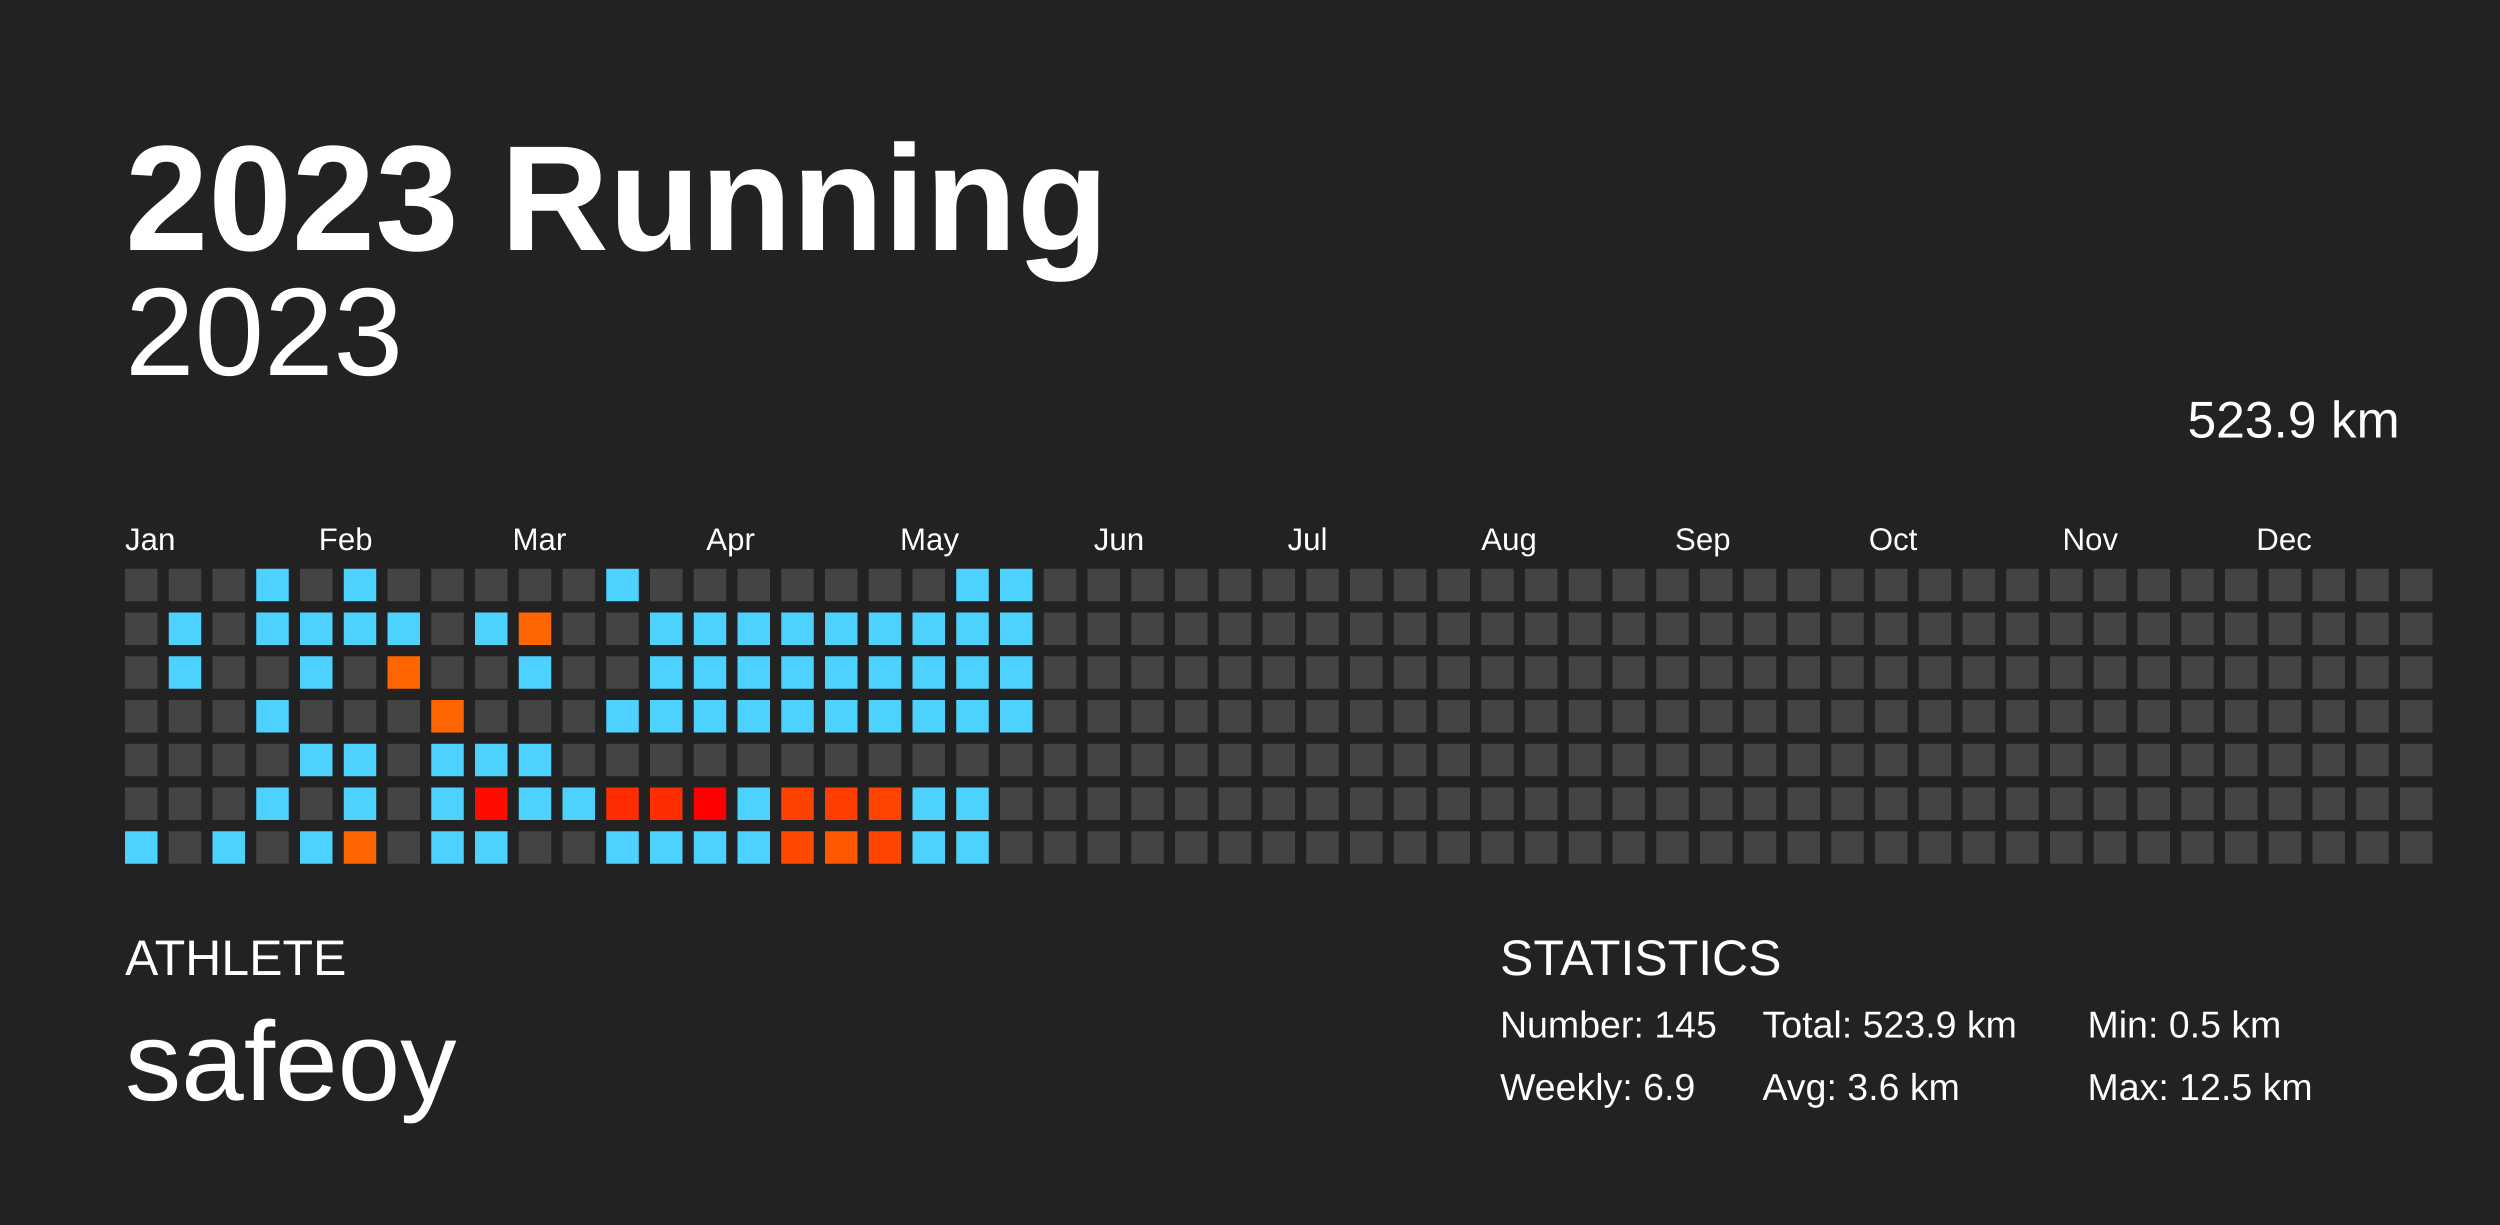
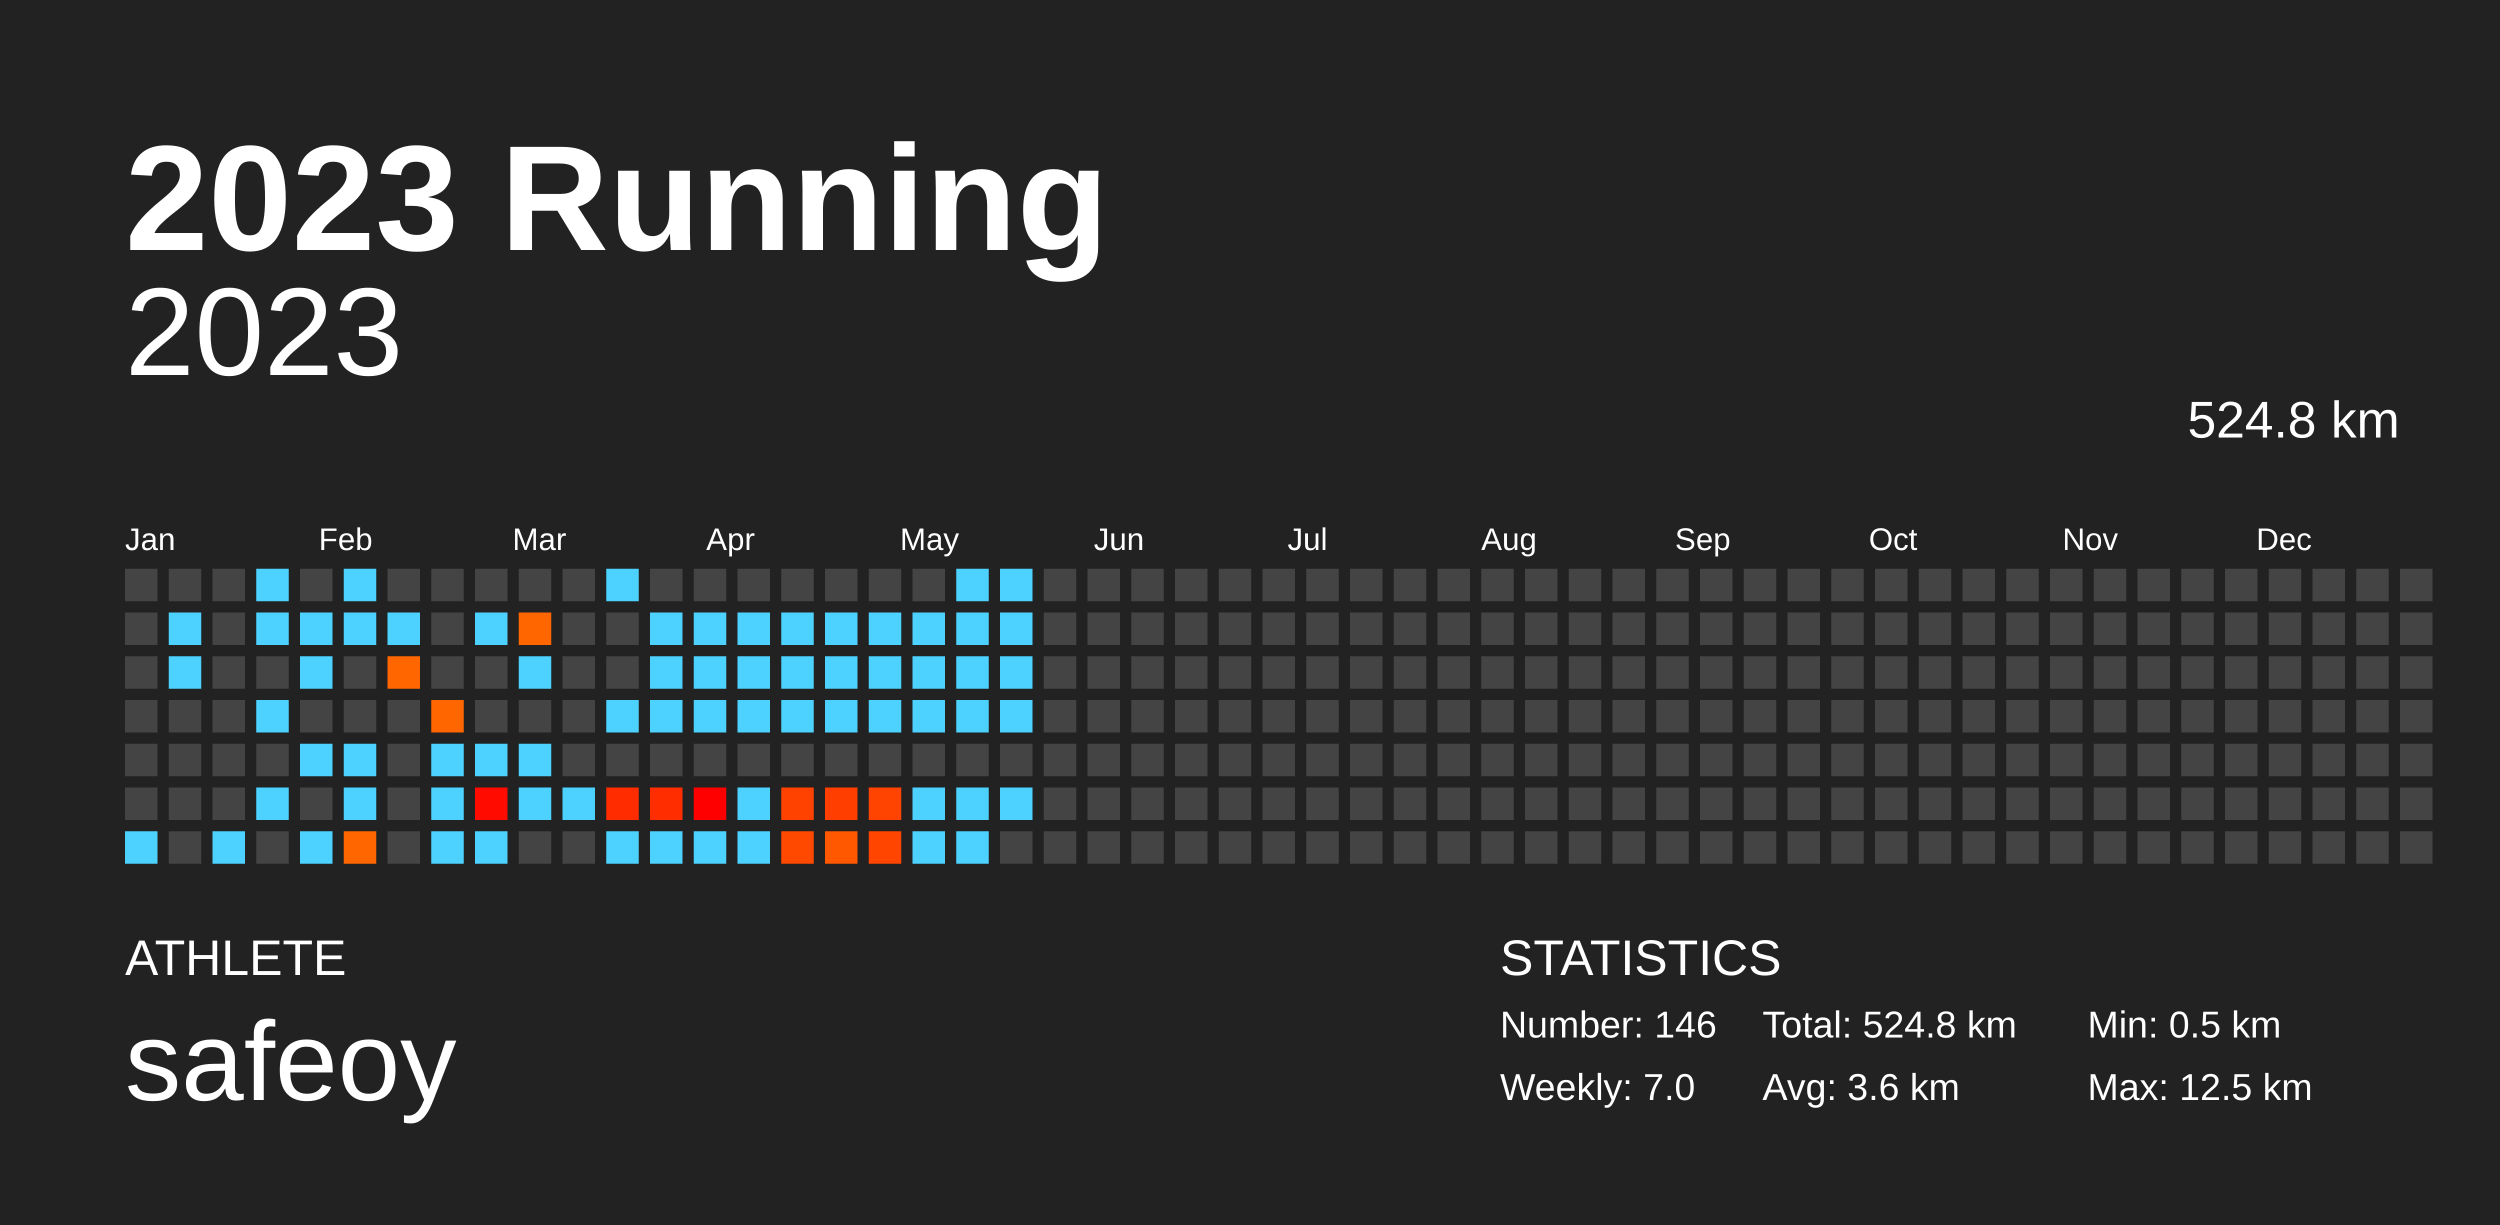
<svg xmlns="http://www.w3.org/2000/svg" baseProfile="full" height="98mm" version="1.1" viewBox="0,0,200,98" width="200mm">
  <defs />
  <rect fill="#222222" height="98" width="200" x="0" y="0" />
  <text fill="#FFFFFF" style="font-size:12px; font-family:Arial; font-weight:bold;" x="10" y="20">2023 Running</text>
  <text fill="#FFFFFF" style="font-size:4px; font-family:Arial" x="10" y="78">ATHLETE</text>
  <text fill="#FFFFFF" style="font-size:9px; font-family:Arial" x="10" y="88">safeoy</text>
  <text fill="#FFFFFF" style="font-size:4px; font-family:Arial" x="120" y="78">STATISTICS</text>
-   <text fill="#FFFFFF" style="font-size:3px; font-family:Arial" x="120" y="83">Number: 145</text>
-   <text fill="#FFFFFF" style="font-size:3px; font-family:Arial" x="120" y="88">Weekly: 6.9</text>
-   <text fill="#FFFFFF" style="font-size:3px; font-family:Arial" x="141" y="83">Total: 523.9 km</text>
+   <text fill="#FFFFFF" style="font-size:3px; font-family:Arial" x="120" y="83">Number: 146</text>
+   <text fill="#FFFFFF" style="font-size:3px; font-family:Arial" x="120" y="88">Weekly: 7.0</text>
+   <text fill="#FFFFFF" style="font-size:3px; font-family:Arial" x="141" y="83">Total: 524.8 km</text>
  <text fill="#FFFFFF" style="font-size:3px; font-family:Arial" x="141" y="88">Avg: 3.6 km</text>
  <text fill="#FFFFFF" style="font-size:3px; font-family:Arial" x="167" y="83">Min: 0.5 km</text>
  <text fill="#FFFFFF" style="font-size:3px; font-family:Arial" x="167" y="88">Max: 12.5 km</text>
  <text alignment-baseline="hanging" fill="#FFFFFF" style="font-size:10.0px; font-family:Arial;" x="10" y="30">2023</text>
-   <text alignment-baseline="hanging" fill="#FFFFFF" style="font-size:4.125px; font-family:Arial;" x="175" y="35">523.9 km</text>
+   <text alignment-baseline="hanging" fill="#FFFFFF" style="font-size:4.125px; font-family:Arial;" x="175" y="35">524.8 km</text>
  <text fill="#FFFFFF" style="font-size:2.5px; font-family:Arial" x="10.0" y="44">Jan</text>
  <text fill="#FFFFFF" style="font-size:2.5px; font-family:Arial" x="25.5" y="44">Feb</text>
  <text fill="#FFFFFF" style="font-size:2.5px; font-family:Arial" x="41.0" y="44">Mar</text>
  <text fill="#FFFFFF" style="font-size:2.5px; font-family:Arial" x="56.5" y="44">Apr</text>
  <text fill="#FFFFFF" style="font-size:2.5px; font-family:Arial" x="72.0" y="44">May</text>
  <text fill="#FFFFFF" style="font-size:2.5px; font-family:Arial" x="87.5" y="44">Jun</text>
  <text fill="#FFFFFF" style="font-size:2.5px; font-family:Arial" x="103.0" y="44">Jul</text>
  <text fill="#FFFFFF" style="font-size:2.5px; font-family:Arial" x="118.5" y="44">Aug</text>
  <text fill="#FFFFFF" style="font-size:2.5px; font-family:Arial" x="134.0" y="44">Sep</text>
  <text fill="#FFFFFF" style="font-size:2.5px; font-family:Arial" x="149.5" y="44">Oct</text>
  <text fill="#FFFFFF" style="font-size:2.5px; font-family:Arial" x="165.0" y="44">Nov</text>
  <text fill="#FFFFFF" style="font-size:2.5px; font-family:Arial" x="180.5" y="44">Dec</text>
  <rect fill="#444444" height="2.6" width="2.6" x="10.0" y="45.5" />
  <rect fill="#444444" height="2.6" width="2.6" x="10.0" y="49.0" />
  <rect fill="#444444" height="2.6" width="2.6" x="10.0" y="52.5" />
  <rect fill="#444444" height="2.6" width="2.6" x="10.0" y="56.0" />
  <rect fill="#444444" height="2.6" width="2.6" x="10.0" y="59.5" />
  <rect fill="#444444" height="2.6" width="2.6" x="10.0" y="63.0" />
  <rect fill="#4dd2ff" height="2.6" width="2.6" x="10.0" y="66.5" />
  <rect fill="#444444" height="2.6" width="2.6" x="13.5" y="45.5" />
  <rect fill="#4dd2ff" height="2.6" width="2.6" x="13.5" y="49.0" />
  <rect fill="#4dd2ff" height="2.6" width="2.6" x="13.5" y="52.5" />
  <rect fill="#444444" height="2.6" width="2.6" x="13.5" y="56.0" />
  <rect fill="#444444" height="2.6" width="2.6" x="13.5" y="59.5" />
  <rect fill="#444444" height="2.6" width="2.6" x="13.5" y="63.0" />
  <rect fill="#444444" height="2.6" width="2.6" x="13.5" y="66.5" />
  <rect fill="#444444" height="2.6" width="2.6" x="17.0" y="45.5" />
  <rect fill="#444444" height="2.6" width="2.6" x="17.0" y="49.0" />
  <rect fill="#444444" height="2.6" width="2.6" x="17.0" y="52.5" />
  <rect fill="#444444" height="2.6" width="2.6" x="17.0" y="56.0" />
  <rect fill="#444444" height="2.6" width="2.6" x="17.0" y="59.5" />
  <rect fill="#444444" height="2.6" width="2.6" x="17.0" y="63.0" />
  <rect fill="#4dd2ff" height="2.6" width="2.6" x="17.0" y="66.5" />
  <rect fill="#4dd2ff" height="2.6" width="2.6" x="20.5" y="45.5" />
  <rect fill="#4dd2ff" height="2.6" width="2.6" x="20.5" y="49.0" />
  <rect fill="#444444" height="2.6" width="2.6" x="20.5" y="52.5" />
  <rect fill="#4dd2ff" height="2.6" width="2.6" x="20.5" y="56.0" />
  <rect fill="#444444" height="2.6" width="2.6" x="20.5" y="59.5" />
  <rect fill="#4dd2ff" height="2.6" width="2.6" x="20.5" y="63.0" />
  <rect fill="#444444" height="2.6" width="2.6" x="20.5" y="66.5" />
  <rect fill="#444444" height="2.6" width="2.6" x="24.0" y="45.5" />
  <rect fill="#4dd2ff" height="2.6" width="2.6" x="24.0" y="49.0" />
  <rect fill="#4dd2ff" height="2.6" width="2.6" x="24.0" y="52.5" />
  <rect fill="#444444" height="2.6" width="2.6" x="24.0" y="56.0" />
  <rect fill="#4dd2ff" height="2.6" width="2.6" x="24.0" y="59.5" />
  <rect fill="#444444" height="2.6" width="2.6" x="24.0" y="63.0" />
  <rect fill="#4dd2ff" height="2.6" width="2.6" x="24.0" y="66.5" />
  <rect fill="#4dd2ff" height="2.6" width="2.6" x="27.5" y="45.5" />
  <rect fill="#4dd2ff" height="2.6" width="2.6" x="27.5" y="49.0" />
  <rect fill="#444444" height="2.6" width="2.6" x="27.5" y="52.5" />
  <rect fill="#444444" height="2.6" width="2.6" x="27.5" y="56.0" />
  <rect fill="#4dd2ff" height="2.6" width="2.6" x="27.5" y="59.5" />
  <rect fill="#4dd2ff" height="2.6" width="2.6" x="27.5" y="63.0" />
  <rect fill="#ff6600" height="2.6" width="2.6" x="27.5" y="66.5" />
  <rect fill="#444444" height="2.6" width="2.6" x="31.0" y="45.5" />
  <rect fill="#4dd2ff" height="2.6" width="2.6" x="31.0" y="49.0" />
  <rect fill="#ff6600" height="2.6" width="2.6" x="31.0" y="52.5" />
  <rect fill="#444444" height="2.6" width="2.6" x="31.0" y="56.0" />
  <rect fill="#444444" height="2.6" width="2.6" x="31.0" y="59.5" />
  <rect fill="#444444" height="2.6" width="2.6" x="31.0" y="63.0" />
  <rect fill="#444444" height="2.6" width="2.6" x="31.0" y="66.5" />
  <rect fill="#444444" height="2.6" width="2.6" x="34.5" y="45.5" />
  <rect fill="#444444" height="2.6" width="2.6" x="34.5" y="49.0" />
  <rect fill="#444444" height="2.6" width="2.6" x="34.5" y="52.5" />
  <rect fill="#ff6600" height="2.6" width="2.6" x="34.5" y="56.0" />
  <rect fill="#4dd2ff" height="2.6" width="2.6" x="34.5" y="59.5" />
  <rect fill="#4dd2ff" height="2.6" width="2.6" x="34.5" y="63.0" />
  <rect fill="#4dd2ff" height="2.6" width="2.6" x="34.5" y="66.5" />
  <rect fill="#444444" height="2.6" width="2.6" x="38.0" y="45.5" />
  <rect fill="#4dd2ff" height="2.6" width="2.6" x="38.0" y="49.0" />
  <rect fill="#444444" height="2.6" width="2.6" x="38.0" y="52.5" />
  <rect fill="#444444" height="2.6" width="2.6" x="38.0" y="56.0" />
  <rect fill="#4dd2ff" height="2.6" width="2.6" x="38.0" y="59.5" />
  <rect fill="#ff0b00" height="2.6" width="2.6" x="38.0" y="63.0" />
  <rect fill="#4dd2ff" height="2.6" width="2.6" x="38.0" y="66.5" />
  <rect fill="#444444" height="2.6" width="2.6" x="41.5" y="45.5" />
  <rect fill="#ff6600" height="2.6" width="2.6" x="41.5" y="49.0" />
  <rect fill="#4dd2ff" height="2.6" width="2.6" x="41.5" y="52.5" />
  <rect fill="#444444" height="2.6" width="2.6" x="41.5" y="56.0" />
  <rect fill="#4dd2ff" height="2.6" width="2.6" x="41.5" y="59.5" />
  <rect fill="#4dd2ff" height="2.6" width="2.6" x="41.5" y="63.0" />
  <rect fill="#444444" height="2.6" width="2.6" x="41.5" y="66.5" />
  <rect fill="#444444" height="2.6" width="2.6" x="45.0" y="45.5" />
  <rect fill="#444444" height="2.6" width="2.6" x="45.0" y="49.0" />
  <rect fill="#444444" height="2.6" width="2.6" x="45.0" y="52.5" />
  <rect fill="#444444" height="2.6" width="2.6" x="45.0" y="56.0" />
  <rect fill="#444444" height="2.6" width="2.6" x="45.0" y="59.5" />
  <rect fill="#4dd2ff" height="2.6" width="2.6" x="45.0" y="63.0" />
  <rect fill="#444444" height="2.6" width="2.6" x="45.0" y="66.5" />
  <rect fill="#4dd2ff" height="2.6" width="2.6" x="48.5" y="45.5" />
  <rect fill="#444444" height="2.6" width="2.6" x="48.5" y="49.0" />
  <rect fill="#444444" height="2.6" width="2.6" x="48.5" y="52.5" />
  <rect fill="#4dd2ff" height="2.6" width="2.6" x="48.5" y="56.0" />
  <rect fill="#444444" height="2.6" width="2.6" x="48.5" y="59.5" />
  <rect fill="#ff2c00" height="2.6" width="2.6" x="48.5" y="63.0" />
  <rect fill="#4dd2ff" height="2.6" width="2.6" x="48.5" y="66.5" />
  <rect fill="#444444" height="2.6" width="2.6" x="52.0" y="45.5" />
  <rect fill="#4dd2ff" height="2.6" width="2.6" x="52.0" y="49.0" />
  <rect fill="#4dd2ff" height="2.6" width="2.6" x="52.0" y="52.5" />
  <rect fill="#4dd2ff" height="2.6" width="2.6" x="52.0" y="56.0" />
  <rect fill="#444444" height="2.6" width="2.6" x="52.0" y="59.5" />
  <rect fill="#ff2d00" height="2.6" width="2.6" x="52.0" y="63.0" />
  <rect fill="#4dd2ff" height="2.6" width="2.6" x="52.0" y="66.5" />
  <rect fill="#444444" height="2.6" width="2.6" x="55.5" y="45.5" />
  <rect fill="#4dd2ff" height="2.6" width="2.6" x="55.5" y="49.0" />
  <rect fill="#4dd2ff" height="2.6" width="2.6" x="55.5" y="52.5" />
  <rect fill="#4dd2ff" height="2.6" width="2.6" x="55.5" y="56.0" />
  <rect fill="#444444" height="2.6" width="2.6" x="55.5" y="59.5" />
  <rect fill="#ff0000" height="2.6" width="2.6" x="55.5" y="63.0" />
  <rect fill="#4dd2ff" height="2.6" width="2.6" x="55.5" y="66.5" />
  <rect fill="#444444" height="2.6" width="2.6" x="59.0" y="45.5" />
  <rect fill="#4dd2ff" height="2.6" width="2.6" x="59.0" y="49.0" />
  <rect fill="#4dd2ff" height="2.6" width="2.6" x="59.0" y="52.5" />
  <rect fill="#4dd2ff" height="2.6" width="2.6" x="59.0" y="56.0" />
  <rect fill="#444444" height="2.6" width="2.6" x="59.0" y="59.5" />
  <rect fill="#4dd2ff" height="2.6" width="2.6" x="59.0" y="63.0" />
  <rect fill="#4dd2ff" height="2.6" width="2.6" x="59.0" y="66.5" />
  <rect fill="#444444" height="2.6" width="2.6" x="62.5" y="45.5" />
  <rect fill="#4dd2ff" height="2.6" width="2.6" x="62.5" y="49.0" />
  <rect fill="#4dd2ff" height="2.6" width="2.6" x="62.5" y="52.5" />
  <rect fill="#4dd2ff" height="2.6" width="2.6" x="62.5" y="56.0" />
  <rect fill="#444444" height="2.6" width="2.6" x="62.5" y="59.5" />
  <rect fill="#ff4200" height="2.6" width="2.6" x="62.5" y="63.0" />
  <rect fill="#ff4900" height="2.6" width="2.6" x="62.5" y="66.5" />
  <rect fill="#444444" height="2.6" width="2.6" x="66.0" y="45.5" />
  <rect fill="#4dd2ff" height="2.6" width="2.6" x="66.0" y="49.0" />
  <rect fill="#4dd2ff" height="2.6" width="2.6" x="66.0" y="52.5" />
  <rect fill="#4dd2ff" height="2.6" width="2.6" x="66.0" y="56.0" />
  <rect fill="#444444" height="2.6" width="2.6" x="66.0" y="59.5" />
  <rect fill="#ff3e00" height="2.6" width="2.6" x="66.0" y="63.0" />
  <rect fill="#ff5800" height="2.6" width="2.6" x="66.0" y="66.5" />
  <rect fill="#444444" height="2.6" width="2.6" x="69.5" y="45.5" />
  <rect fill="#4dd2ff" height="2.6" width="2.6" x="69.5" y="49.0" />
  <rect fill="#4dd2ff" height="2.6" width="2.6" x="69.5" y="52.5" />
  <rect fill="#4dd2ff" height="2.6" width="2.6" x="69.5" y="56.0" />
  <rect fill="#444444" height="2.6" width="2.6" x="69.5" y="59.5" />
  <rect fill="#ff4300" height="2.6" width="2.6" x="69.5" y="63.0" />
  <rect fill="#ff4500" height="2.6" width="2.6" x="69.5" y="66.5" />
  <rect fill="#444444" height="2.6" width="2.6" x="73.0" y="45.5" />
  <rect fill="#4dd2ff" height="2.6" width="2.6" x="73.0" y="49.0" />
  <rect fill="#4dd2ff" height="2.6" width="2.6" x="73.0" y="52.5" />
  <rect fill="#4dd2ff" height="2.6" width="2.6" x="73.0" y="56.0" />
  <rect fill="#444444" height="2.6" width="2.6" x="73.0" y="59.5" />
  <rect fill="#4dd2ff" height="2.6" width="2.6" x="73.0" y="63.0" />
  <rect fill="#4dd2ff" height="2.6" width="2.6" x="73.0" y="66.5" />
  <rect fill="#4dd2ff" height="2.6" width="2.6" x="76.5" y="45.5" />
  <rect fill="#4dd2ff" height="2.6" width="2.6" x="76.5" y="49.0" />
  <rect fill="#4dd2ff" height="2.6" width="2.6" x="76.5" y="52.5" />
  <rect fill="#4dd2ff" height="2.6" width="2.6" x="76.5" y="56.0" />
  <rect fill="#444444" height="2.6" width="2.6" x="76.5" y="59.5" />
  <rect fill="#4dd2ff" height="2.6" width="2.6" x="76.5" y="63.0" />
  <rect fill="#4dd2ff" height="2.6" width="2.6" x="76.5" y="66.5" />
  <rect fill="#4dd2ff" height="2.6" width="2.6" x="80.0" y="45.5" />
  <rect fill="#4dd2ff" height="2.6" width="2.6" x="80.0" y="49.0" />
  <rect fill="#4dd2ff" height="2.6" width="2.6" x="80.0" y="52.5" />
  <rect fill="#4dd2ff" height="2.6" width="2.6" x="80.0" y="56.0" />
  <rect fill="#444444" height="2.6" width="2.6" x="80.0" y="59.5" />
-   <rect fill="#444444" height="2.6" width="2.6" x="80.0" y="63.0" />
+   <rect fill="#4dd2ff" height="2.6" width="2.6" x="80.0" y="63.0" />
  <rect fill="#444444" height="2.6" width="2.6" x="80.0" y="66.5" />
  <rect fill="#444444" height="2.6" width="2.6" x="83.5" y="45.5" />
  <rect fill="#444444" height="2.6" width="2.6" x="83.5" y="49.0" />
  <rect fill="#444444" height="2.6" width="2.6" x="83.5" y="52.5" />
  <rect fill="#444444" height="2.6" width="2.6" x="83.5" y="56.0" />
  <rect fill="#444444" height="2.6" width="2.6" x="83.5" y="59.5" />
  <rect fill="#444444" height="2.6" width="2.6" x="83.5" y="63.0" />
  <rect fill="#444444" height="2.6" width="2.6" x="83.5" y="66.5" />
  <rect fill="#444444" height="2.6" width="2.6" x="87.0" y="45.5" />
  <rect fill="#444444" height="2.6" width="2.6" x="87.0" y="49.0" />
  <rect fill="#444444" height="2.6" width="2.6" x="87.0" y="52.5" />
  <rect fill="#444444" height="2.6" width="2.6" x="87.0" y="56.0" />
  <rect fill="#444444" height="2.6" width="2.6" x="87.0" y="59.5" />
  <rect fill="#444444" height="2.6" width="2.6" x="87.0" y="63.0" />
  <rect fill="#444444" height="2.6" width="2.6" x="87.0" y="66.5" />
  <rect fill="#444444" height="2.6" width="2.6" x="90.5" y="45.5" />
  <rect fill="#444444" height="2.6" width="2.6" x="90.5" y="49.0" />
  <rect fill="#444444" height="2.6" width="2.6" x="90.5" y="52.5" />
  <rect fill="#444444" height="2.6" width="2.6" x="90.5" y="56.0" />
  <rect fill="#444444" height="2.6" width="2.6" x="90.5" y="59.5" />
  <rect fill="#444444" height="2.6" width="2.6" x="90.5" y="63.0" />
  <rect fill="#444444" height="2.6" width="2.6" x="90.5" y="66.5" />
  <rect fill="#444444" height="2.6" width="2.6" x="94.0" y="45.5" />
  <rect fill="#444444" height="2.6" width="2.6" x="94.0" y="49.0" />
  <rect fill="#444444" height="2.6" width="2.6" x="94.0" y="52.5" />
  <rect fill="#444444" height="2.6" width="2.6" x="94.0" y="56.0" />
  <rect fill="#444444" height="2.6" width="2.6" x="94.0" y="59.5" />
  <rect fill="#444444" height="2.6" width="2.6" x="94.0" y="63.0" />
  <rect fill="#444444" height="2.6" width="2.6" x="94.0" y="66.5" />
  <rect fill="#444444" height="2.6" width="2.6" x="97.5" y="45.5" />
  <rect fill="#444444" height="2.6" width="2.6" x="97.5" y="49.0" />
  <rect fill="#444444" height="2.6" width="2.6" x="97.5" y="52.5" />
  <rect fill="#444444" height="2.6" width="2.6" x="97.5" y="56.0" />
  <rect fill="#444444" height="2.6" width="2.6" x="97.5" y="59.5" />
  <rect fill="#444444" height="2.6" width="2.6" x="97.5" y="63.0" />
  <rect fill="#444444" height="2.6" width="2.6" x="97.5" y="66.5" />
  <rect fill="#444444" height="2.6" width="2.6" x="101.0" y="45.5" />
  <rect fill="#444444" height="2.6" width="2.6" x="101.0" y="49.0" />
  <rect fill="#444444" height="2.6" width="2.6" x="101.0" y="52.5" />
  <rect fill="#444444" height="2.6" width="2.6" x="101.0" y="56.0" />
  <rect fill="#444444" height="2.6" width="2.6" x="101.0" y="59.5" />
  <rect fill="#444444" height="2.6" width="2.6" x="101.0" y="63.0" />
  <rect fill="#444444" height="2.6" width="2.6" x="101.0" y="66.5" />
  <rect fill="#444444" height="2.6" width="2.6" x="104.5" y="45.5" />
  <rect fill="#444444" height="2.6" width="2.6" x="104.5" y="49.0" />
  <rect fill="#444444" height="2.6" width="2.6" x="104.5" y="52.5" />
  <rect fill="#444444" height="2.6" width="2.6" x="104.5" y="56.0" />
  <rect fill="#444444" height="2.6" width="2.6" x="104.5" y="59.5" />
  <rect fill="#444444" height="2.6" width="2.6" x="104.5" y="63.0" />
  <rect fill="#444444" height="2.6" width="2.6" x="104.5" y="66.5" />
  <rect fill="#444444" height="2.6" width="2.6" x="108.0" y="45.5" />
  <rect fill="#444444" height="2.6" width="2.6" x="108.0" y="49.0" />
  <rect fill="#444444" height="2.6" width="2.6" x="108.0" y="52.5" />
  <rect fill="#444444" height="2.6" width="2.6" x="108.0" y="56.0" />
  <rect fill="#444444" height="2.6" width="2.6" x="108.0" y="59.5" />
  <rect fill="#444444" height="2.6" width="2.6" x="108.0" y="63.0" />
  <rect fill="#444444" height="2.6" width="2.6" x="108.0" y="66.5" />
  <rect fill="#444444" height="2.6" width="2.6" x="111.5" y="45.5" />
  <rect fill="#444444" height="2.6" width="2.6" x="111.5" y="49.0" />
  <rect fill="#444444" height="2.6" width="2.6" x="111.5" y="52.5" />
  <rect fill="#444444" height="2.6" width="2.6" x="111.5" y="56.0" />
  <rect fill="#444444" height="2.6" width="2.6" x="111.5" y="59.5" />
  <rect fill="#444444" height="2.6" width="2.6" x="111.5" y="63.0" />
  <rect fill="#444444" height="2.6" width="2.6" x="111.5" y="66.5" />
  <rect fill="#444444" height="2.6" width="2.6" x="115.0" y="45.5" />
  <rect fill="#444444" height="2.6" width="2.6" x="115.0" y="49.0" />
  <rect fill="#444444" height="2.6" width="2.6" x="115.0" y="52.5" />
  <rect fill="#444444" height="2.6" width="2.6" x="115.0" y="56.0" />
  <rect fill="#444444" height="2.6" width="2.6" x="115.0" y="59.5" />
  <rect fill="#444444" height="2.6" width="2.6" x="115.0" y="63.0" />
  <rect fill="#444444" height="2.6" width="2.6" x="115.0" y="66.5" />
  <rect fill="#444444" height="2.6" width="2.6" x="118.5" y="45.5" />
  <rect fill="#444444" height="2.6" width="2.6" x="118.5" y="49.0" />
  <rect fill="#444444" height="2.6" width="2.6" x="118.5" y="52.5" />
  <rect fill="#444444" height="2.6" width="2.6" x="118.5" y="56.0" />
  <rect fill="#444444" height="2.6" width="2.6" x="118.5" y="59.5" />
  <rect fill="#444444" height="2.6" width="2.6" x="118.5" y="63.0" />
  <rect fill="#444444" height="2.6" width="2.6" x="118.5" y="66.5" />
  <rect fill="#444444" height="2.6" width="2.6" x="122.0" y="45.5" />
  <rect fill="#444444" height="2.6" width="2.6" x="122.0" y="49.0" />
  <rect fill="#444444" height="2.6" width="2.6" x="122.0" y="52.5" />
  <rect fill="#444444" height="2.6" width="2.6" x="122.0" y="56.0" />
  <rect fill="#444444" height="2.6" width="2.6" x="122.0" y="59.5" />
  <rect fill="#444444" height="2.6" width="2.6" x="122.0" y="63.0" />
  <rect fill="#444444" height="2.6" width="2.6" x="122.0" y="66.5" />
  <rect fill="#444444" height="2.6" width="2.6" x="125.5" y="45.5" />
  <rect fill="#444444" height="2.6" width="2.6" x="125.5" y="49.0" />
  <rect fill="#444444" height="2.6" width="2.6" x="125.5" y="52.5" />
  <rect fill="#444444" height="2.6" width="2.6" x="125.5" y="56.0" />
  <rect fill="#444444" height="2.6" width="2.6" x="125.5" y="59.5" />
  <rect fill="#444444" height="2.6" width="2.6" x="125.5" y="63.0" />
  <rect fill="#444444" height="2.6" width="2.6" x="125.5" y="66.5" />
  <rect fill="#444444" height="2.6" width="2.6" x="129.0" y="45.5" />
  <rect fill="#444444" height="2.6" width="2.6" x="129.0" y="49.0" />
  <rect fill="#444444" height="2.6" width="2.6" x="129.0" y="52.5" />
  <rect fill="#444444" height="2.6" width="2.6" x="129.0" y="56.0" />
  <rect fill="#444444" height="2.6" width="2.6" x="129.0" y="59.5" />
  <rect fill="#444444" height="2.6" width="2.6" x="129.0" y="63.0" />
  <rect fill="#444444" height="2.6" width="2.6" x="129.0" y="66.5" />
  <rect fill="#444444" height="2.6" width="2.6" x="132.5" y="45.5" />
  <rect fill="#444444" height="2.6" width="2.6" x="132.5" y="49.0" />
  <rect fill="#444444" height="2.6" width="2.6" x="132.5" y="52.5" />
  <rect fill="#444444" height="2.6" width="2.6" x="132.5" y="56.0" />
  <rect fill="#444444" height="2.6" width="2.6" x="132.5" y="59.5" />
  <rect fill="#444444" height="2.6" width="2.6" x="132.5" y="63.0" />
  <rect fill="#444444" height="2.6" width="2.6" x="132.5" y="66.5" />
  <rect fill="#444444" height="2.6" width="2.6" x="136.0" y="45.5" />
  <rect fill="#444444" height="2.6" width="2.6" x="136.0" y="49.0" />
  <rect fill="#444444" height="2.6" width="2.6" x="136.0" y="52.5" />
  <rect fill="#444444" height="2.6" width="2.6" x="136.0" y="56.0" />
  <rect fill="#444444" height="2.6" width="2.6" x="136.0" y="59.5" />
  <rect fill="#444444" height="2.6" width="2.6" x="136.0" y="63.0" />
  <rect fill="#444444" height="2.6" width="2.6" x="136.0" y="66.5" />
  <rect fill="#444444" height="2.6" width="2.6" x="139.5" y="45.5" />
  <rect fill="#444444" height="2.6" width="2.6" x="139.5" y="49.0" />
  <rect fill="#444444" height="2.6" width="2.6" x="139.5" y="52.5" />
  <rect fill="#444444" height="2.6" width="2.6" x="139.5" y="56.0" />
  <rect fill="#444444" height="2.6" width="2.6" x="139.5" y="59.5" />
  <rect fill="#444444" height="2.6" width="2.6" x="139.5" y="63.0" />
  <rect fill="#444444" height="2.6" width="2.6" x="139.5" y="66.5" />
  <rect fill="#444444" height="2.6" width="2.6" x="143.0" y="45.5" />
  <rect fill="#444444" height="2.6" width="2.6" x="143.0" y="49.0" />
  <rect fill="#444444" height="2.6" width="2.6" x="143.0" y="52.5" />
  <rect fill="#444444" height="2.6" width="2.6" x="143.0" y="56.0" />
  <rect fill="#444444" height="2.6" width="2.6" x="143.0" y="59.5" />
  <rect fill="#444444" height="2.6" width="2.6" x="143.0" y="63.0" />
  <rect fill="#444444" height="2.6" width="2.6" x="143.0" y="66.5" />
  <rect fill="#444444" height="2.6" width="2.6" x="146.5" y="45.5" />
  <rect fill="#444444" height="2.6" width="2.6" x="146.5" y="49.0" />
  <rect fill="#444444" height="2.6" width="2.6" x="146.5" y="52.5" />
  <rect fill="#444444" height="2.6" width="2.6" x="146.5" y="56.0" />
  <rect fill="#444444" height="2.6" width="2.6" x="146.5" y="59.5" />
  <rect fill="#444444" height="2.6" width="2.6" x="146.5" y="63.0" />
  <rect fill="#444444" height="2.6" width="2.6" x="146.5" y="66.5" />
  <rect fill="#444444" height="2.6" width="2.6" x="150.0" y="45.5" />
  <rect fill="#444444" height="2.6" width="2.6" x="150.0" y="49.0" />
  <rect fill="#444444" height="2.6" width="2.6" x="150.0" y="52.5" />
  <rect fill="#444444" height="2.6" width="2.6" x="150.0" y="56.0" />
  <rect fill="#444444" height="2.6" width="2.6" x="150.0" y="59.5" />
  <rect fill="#444444" height="2.6" width="2.6" x="150.0" y="63.0" />
  <rect fill="#444444" height="2.6" width="2.6" x="150.0" y="66.5" />
  <rect fill="#444444" height="2.6" width="2.6" x="153.5" y="45.5" />
  <rect fill="#444444" height="2.6" width="2.6" x="153.5" y="49.0" />
  <rect fill="#444444" height="2.6" width="2.6" x="153.5" y="52.5" />
  <rect fill="#444444" height="2.6" width="2.6" x="153.5" y="56.0" />
  <rect fill="#444444" height="2.6" width="2.6" x="153.5" y="59.5" />
  <rect fill="#444444" height="2.6" width="2.6" x="153.5" y="63.0" />
  <rect fill="#444444" height="2.6" width="2.6" x="153.5" y="66.5" />
  <rect fill="#444444" height="2.6" width="2.6" x="157.0" y="45.5" />
  <rect fill="#444444" height="2.6" width="2.6" x="157.0" y="49.0" />
  <rect fill="#444444" height="2.6" width="2.6" x="157.0" y="52.5" />
  <rect fill="#444444" height="2.6" width="2.6" x="157.0" y="56.0" />
  <rect fill="#444444" height="2.6" width="2.6" x="157.0" y="59.5" />
  <rect fill="#444444" height="2.6" width="2.6" x="157.0" y="63.0" />
  <rect fill="#444444" height="2.6" width="2.6" x="157.0" y="66.5" />
  <rect fill="#444444" height="2.6" width="2.6" x="160.5" y="45.5" />
  <rect fill="#444444" height="2.6" width="2.6" x="160.5" y="49.0" />
  <rect fill="#444444" height="2.6" width="2.6" x="160.5" y="52.5" />
  <rect fill="#444444" height="2.6" width="2.6" x="160.5" y="56.0" />
  <rect fill="#444444" height="2.6" width="2.6" x="160.5" y="59.5" />
  <rect fill="#444444" height="2.6" width="2.6" x="160.5" y="63.0" />
  <rect fill="#444444" height="2.6" width="2.6" x="160.5" y="66.5" />
  <rect fill="#444444" height="2.6" width="2.6" x="164.0" y="45.5" />
  <rect fill="#444444" height="2.6" width="2.6" x="164.0" y="49.0" />
  <rect fill="#444444" height="2.6" width="2.6" x="164.0" y="52.5" />
  <rect fill="#444444" height="2.6" width="2.6" x="164.0" y="56.0" />
  <rect fill="#444444" height="2.6" width="2.6" x="164.0" y="59.5" />
  <rect fill="#444444" height="2.6" width="2.6" x="164.0" y="63.0" />
  <rect fill="#444444" height="2.6" width="2.6" x="164.0" y="66.5" />
  <rect fill="#444444" height="2.6" width="2.6" x="167.5" y="45.5" />
  <rect fill="#444444" height="2.6" width="2.6" x="167.5" y="49.0" />
  <rect fill="#444444" height="2.6" width="2.6" x="167.5" y="52.5" />
  <rect fill="#444444" height="2.6" width="2.6" x="167.5" y="56.0" />
  <rect fill="#444444" height="2.6" width="2.6" x="167.5" y="59.5" />
  <rect fill="#444444" height="2.6" width="2.6" x="167.5" y="63.0" />
  <rect fill="#444444" height="2.6" width="2.6" x="167.5" y="66.5" />
  <rect fill="#444444" height="2.6" width="2.6" x="171.0" y="45.5" />
  <rect fill="#444444" height="2.6" width="2.6" x="171.0" y="49.0" />
  <rect fill="#444444" height="2.6" width="2.6" x="171.0" y="52.5" />
  <rect fill="#444444" height="2.6" width="2.6" x="171.0" y="56.0" />
  <rect fill="#444444" height="2.6" width="2.6" x="171.0" y="59.5" />
  <rect fill="#444444" height="2.6" width="2.6" x="171.0" y="63.0" />
  <rect fill="#444444" height="2.6" width="2.6" x="171.0" y="66.5" />
  <rect fill="#444444" height="2.6" width="2.6" x="174.5" y="45.5" />
  <rect fill="#444444" height="2.6" width="2.6" x="174.5" y="49.0" />
  <rect fill="#444444" height="2.6" width="2.6" x="174.5" y="52.5" />
  <rect fill="#444444" height="2.6" width="2.6" x="174.5" y="56.0" />
  <rect fill="#444444" height="2.6" width="2.6" x="174.5" y="59.5" />
  <rect fill="#444444" height="2.6" width="2.6" x="174.5" y="63.0" />
  <rect fill="#444444" height="2.6" width="2.6" x="174.5" y="66.5" />
  <rect fill="#444444" height="2.6" width="2.6" x="178.0" y="45.5" />
  <rect fill="#444444" height="2.6" width="2.6" x="178.0" y="49.0" />
  <rect fill="#444444" height="2.6" width="2.6" x="178.0" y="52.5" />
  <rect fill="#444444" height="2.6" width="2.6" x="178.0" y="56.0" />
  <rect fill="#444444" height="2.6" width="2.6" x="178.0" y="59.5" />
  <rect fill="#444444" height="2.6" width="2.6" x="178.0" y="63.0" />
  <rect fill="#444444" height="2.6" width="2.6" x="178.0" y="66.5" />
  <rect fill="#444444" height="2.6" width="2.6" x="181.5" y="45.5" />
  <rect fill="#444444" height="2.6" width="2.6" x="181.5" y="49.0" />
  <rect fill="#444444" height="2.6" width="2.6" x="181.5" y="52.5" />
  <rect fill="#444444" height="2.6" width="2.6" x="181.5" y="56.0" />
  <rect fill="#444444" height="2.6" width="2.6" x="181.5" y="59.5" />
  <rect fill="#444444" height="2.6" width="2.6" x="181.5" y="63.0" />
  <rect fill="#444444" height="2.6" width="2.6" x="181.5" y="66.5" />
  <rect fill="#444444" height="2.6" width="2.6" x="185.0" y="45.5" />
  <rect fill="#444444" height="2.6" width="2.6" x="185.0" y="49.0" />
  <rect fill="#444444" height="2.6" width="2.6" x="185.0" y="52.5" />
  <rect fill="#444444" height="2.6" width="2.6" x="185.0" y="56.0" />
  <rect fill="#444444" height="2.6" width="2.6" x="185.0" y="59.5" />
  <rect fill="#444444" height="2.6" width="2.6" x="185.0" y="63.0" />
  <rect fill="#444444" height="2.6" width="2.6" x="185.0" y="66.5" />
  <rect fill="#444444" height="2.6" width="2.6" x="188.5" y="45.5" />
  <rect fill="#444444" height="2.6" width="2.6" x="188.5" y="49.0" />
  <rect fill="#444444" height="2.6" width="2.6" x="188.5" y="52.5" />
  <rect fill="#444444" height="2.6" width="2.6" x="188.5" y="56.0" />
  <rect fill="#444444" height="2.6" width="2.6" x="188.5" y="59.5" />
  <rect fill="#444444" height="2.6" width="2.6" x="188.5" y="63.0" />
  <rect fill="#444444" height="2.6" width="2.6" x="188.5" y="66.5" />
  <rect fill="#444444" height="2.6" width="2.6" x="192.0" y="45.5" />
  <rect fill="#444444" height="2.6" width="2.6" x="192.0" y="49.0" />
  <rect fill="#444444" height="2.6" width="2.6" x="192.0" y="52.5" />
  <rect fill="#444444" height="2.6" width="2.6" x="192.0" y="56.0" />
  <rect fill="#444444" height="2.6" width="2.6" x="192.0" y="59.5" />
  <rect fill="#444444" height="2.6" width="2.6" x="192.0" y="63.0" />
  <rect fill="#444444" height="2.6" width="2.6" x="192.0" y="66.5" />
</svg>
